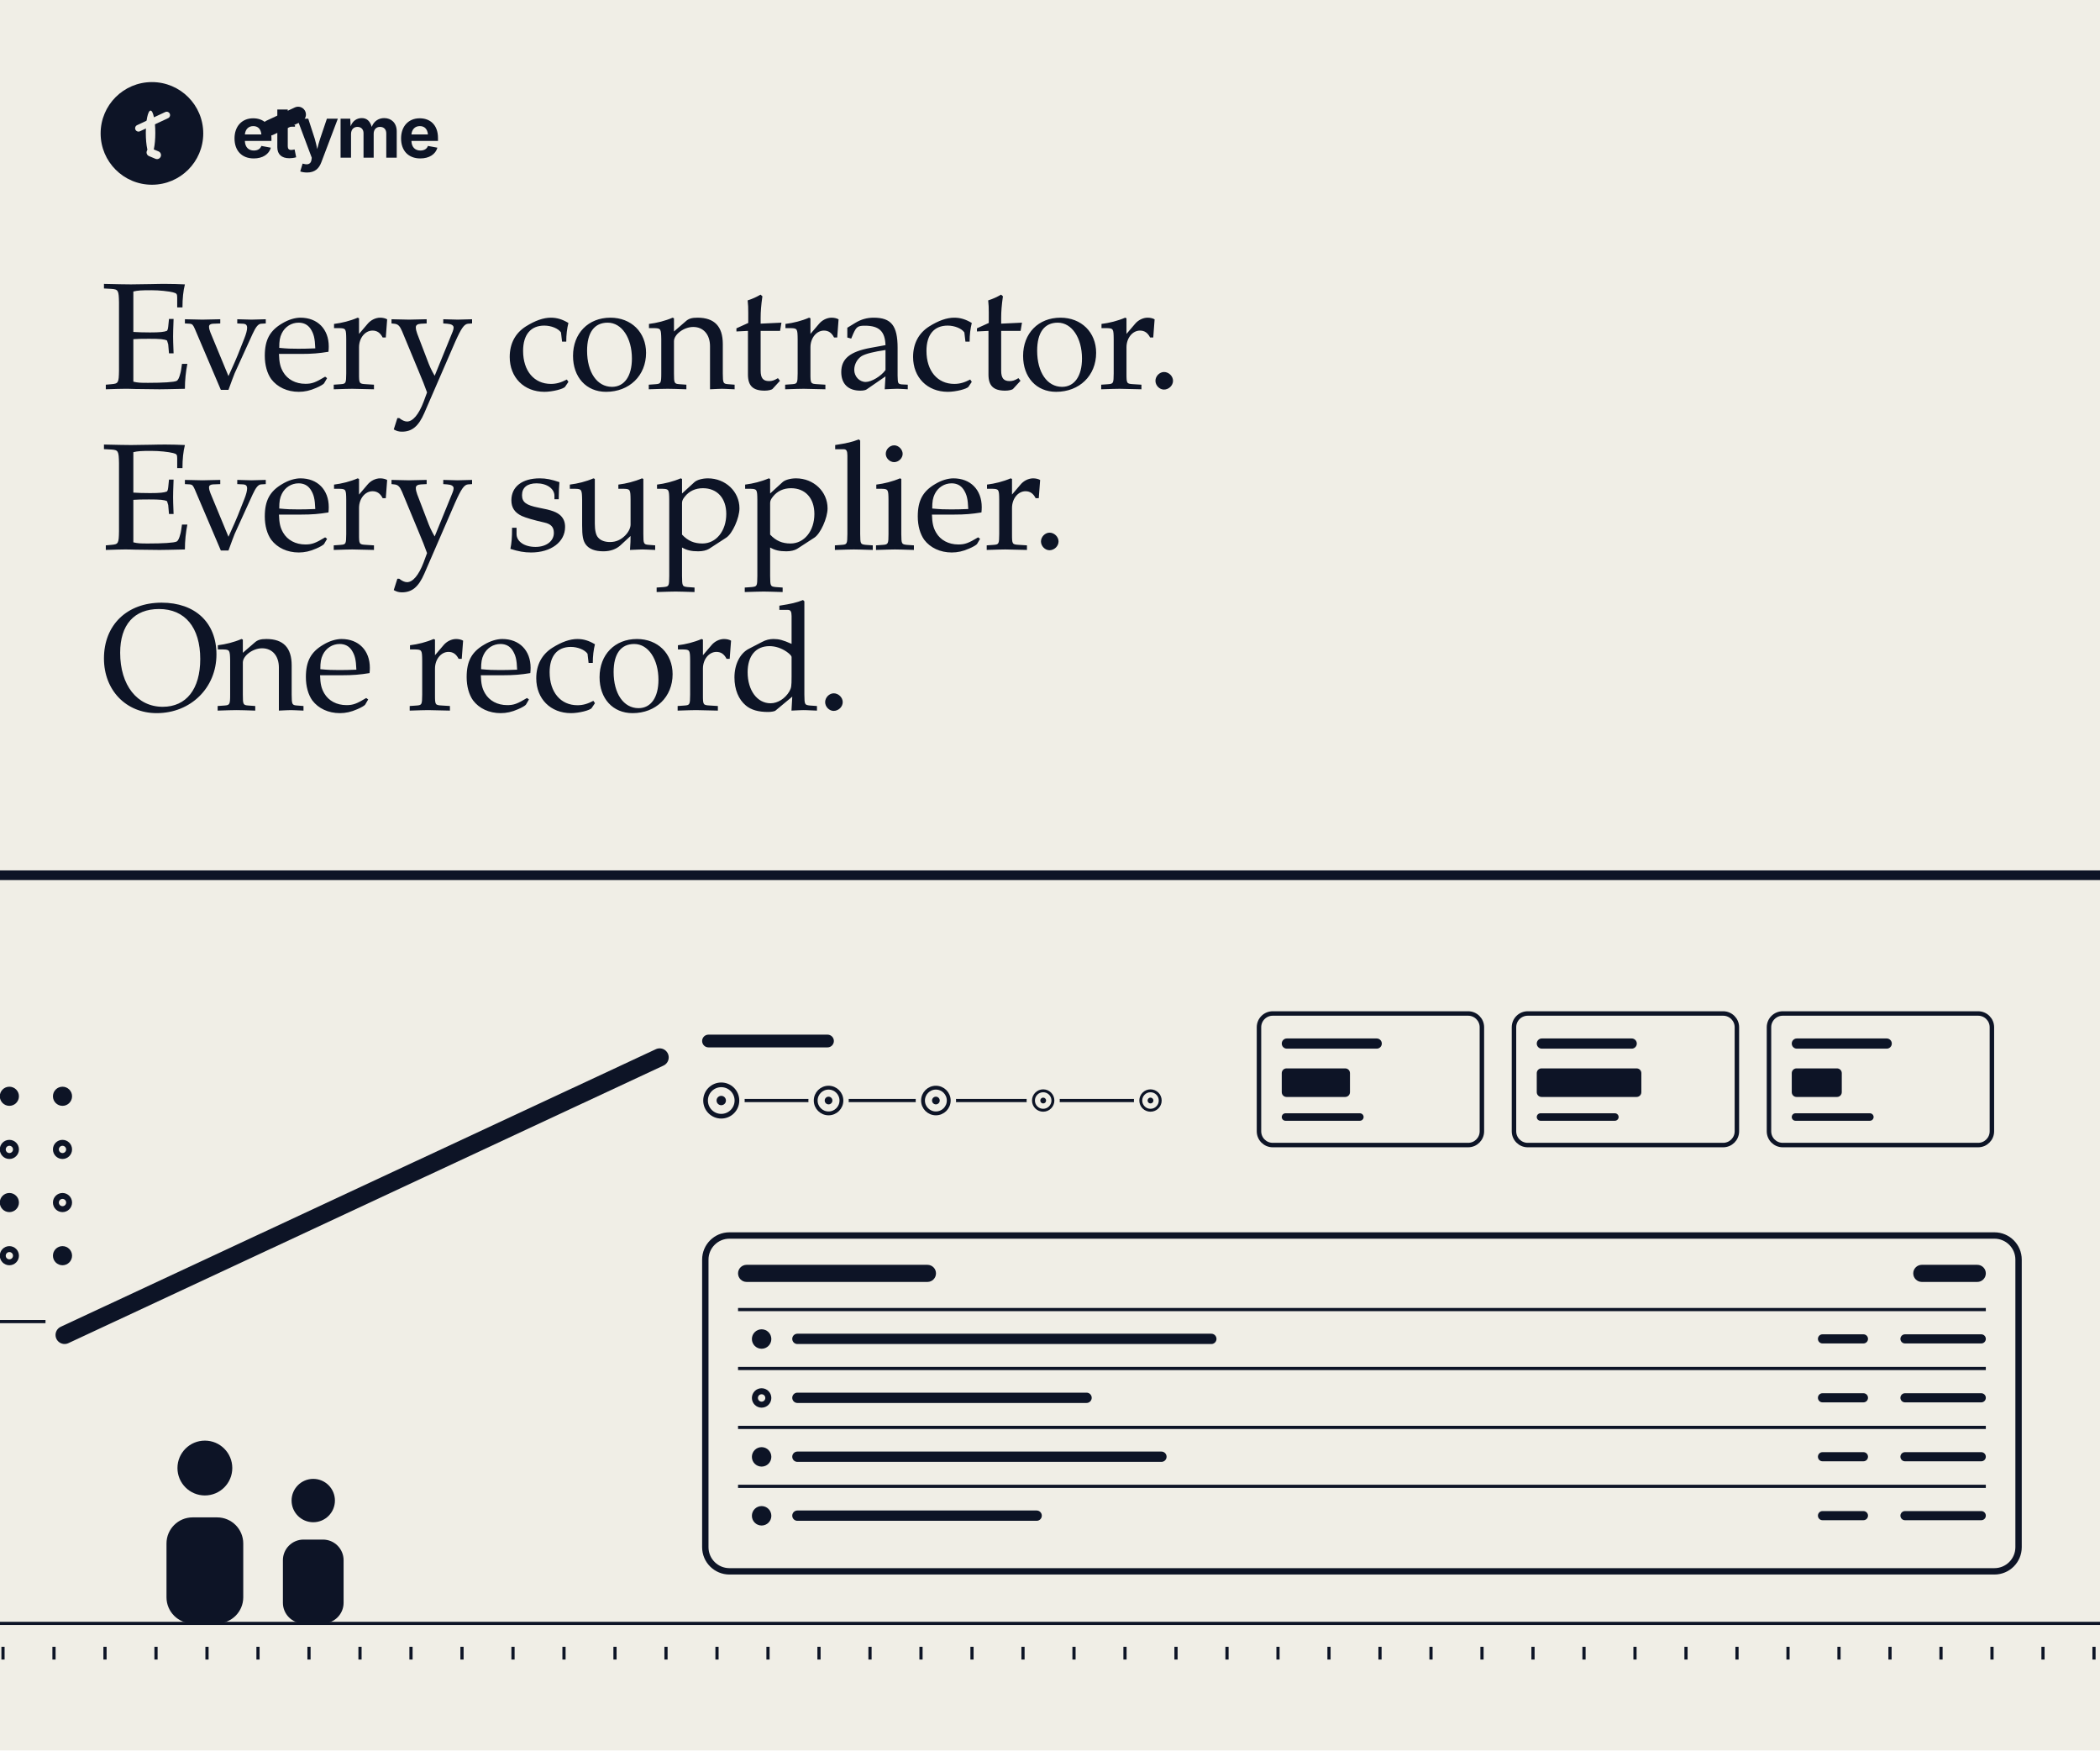
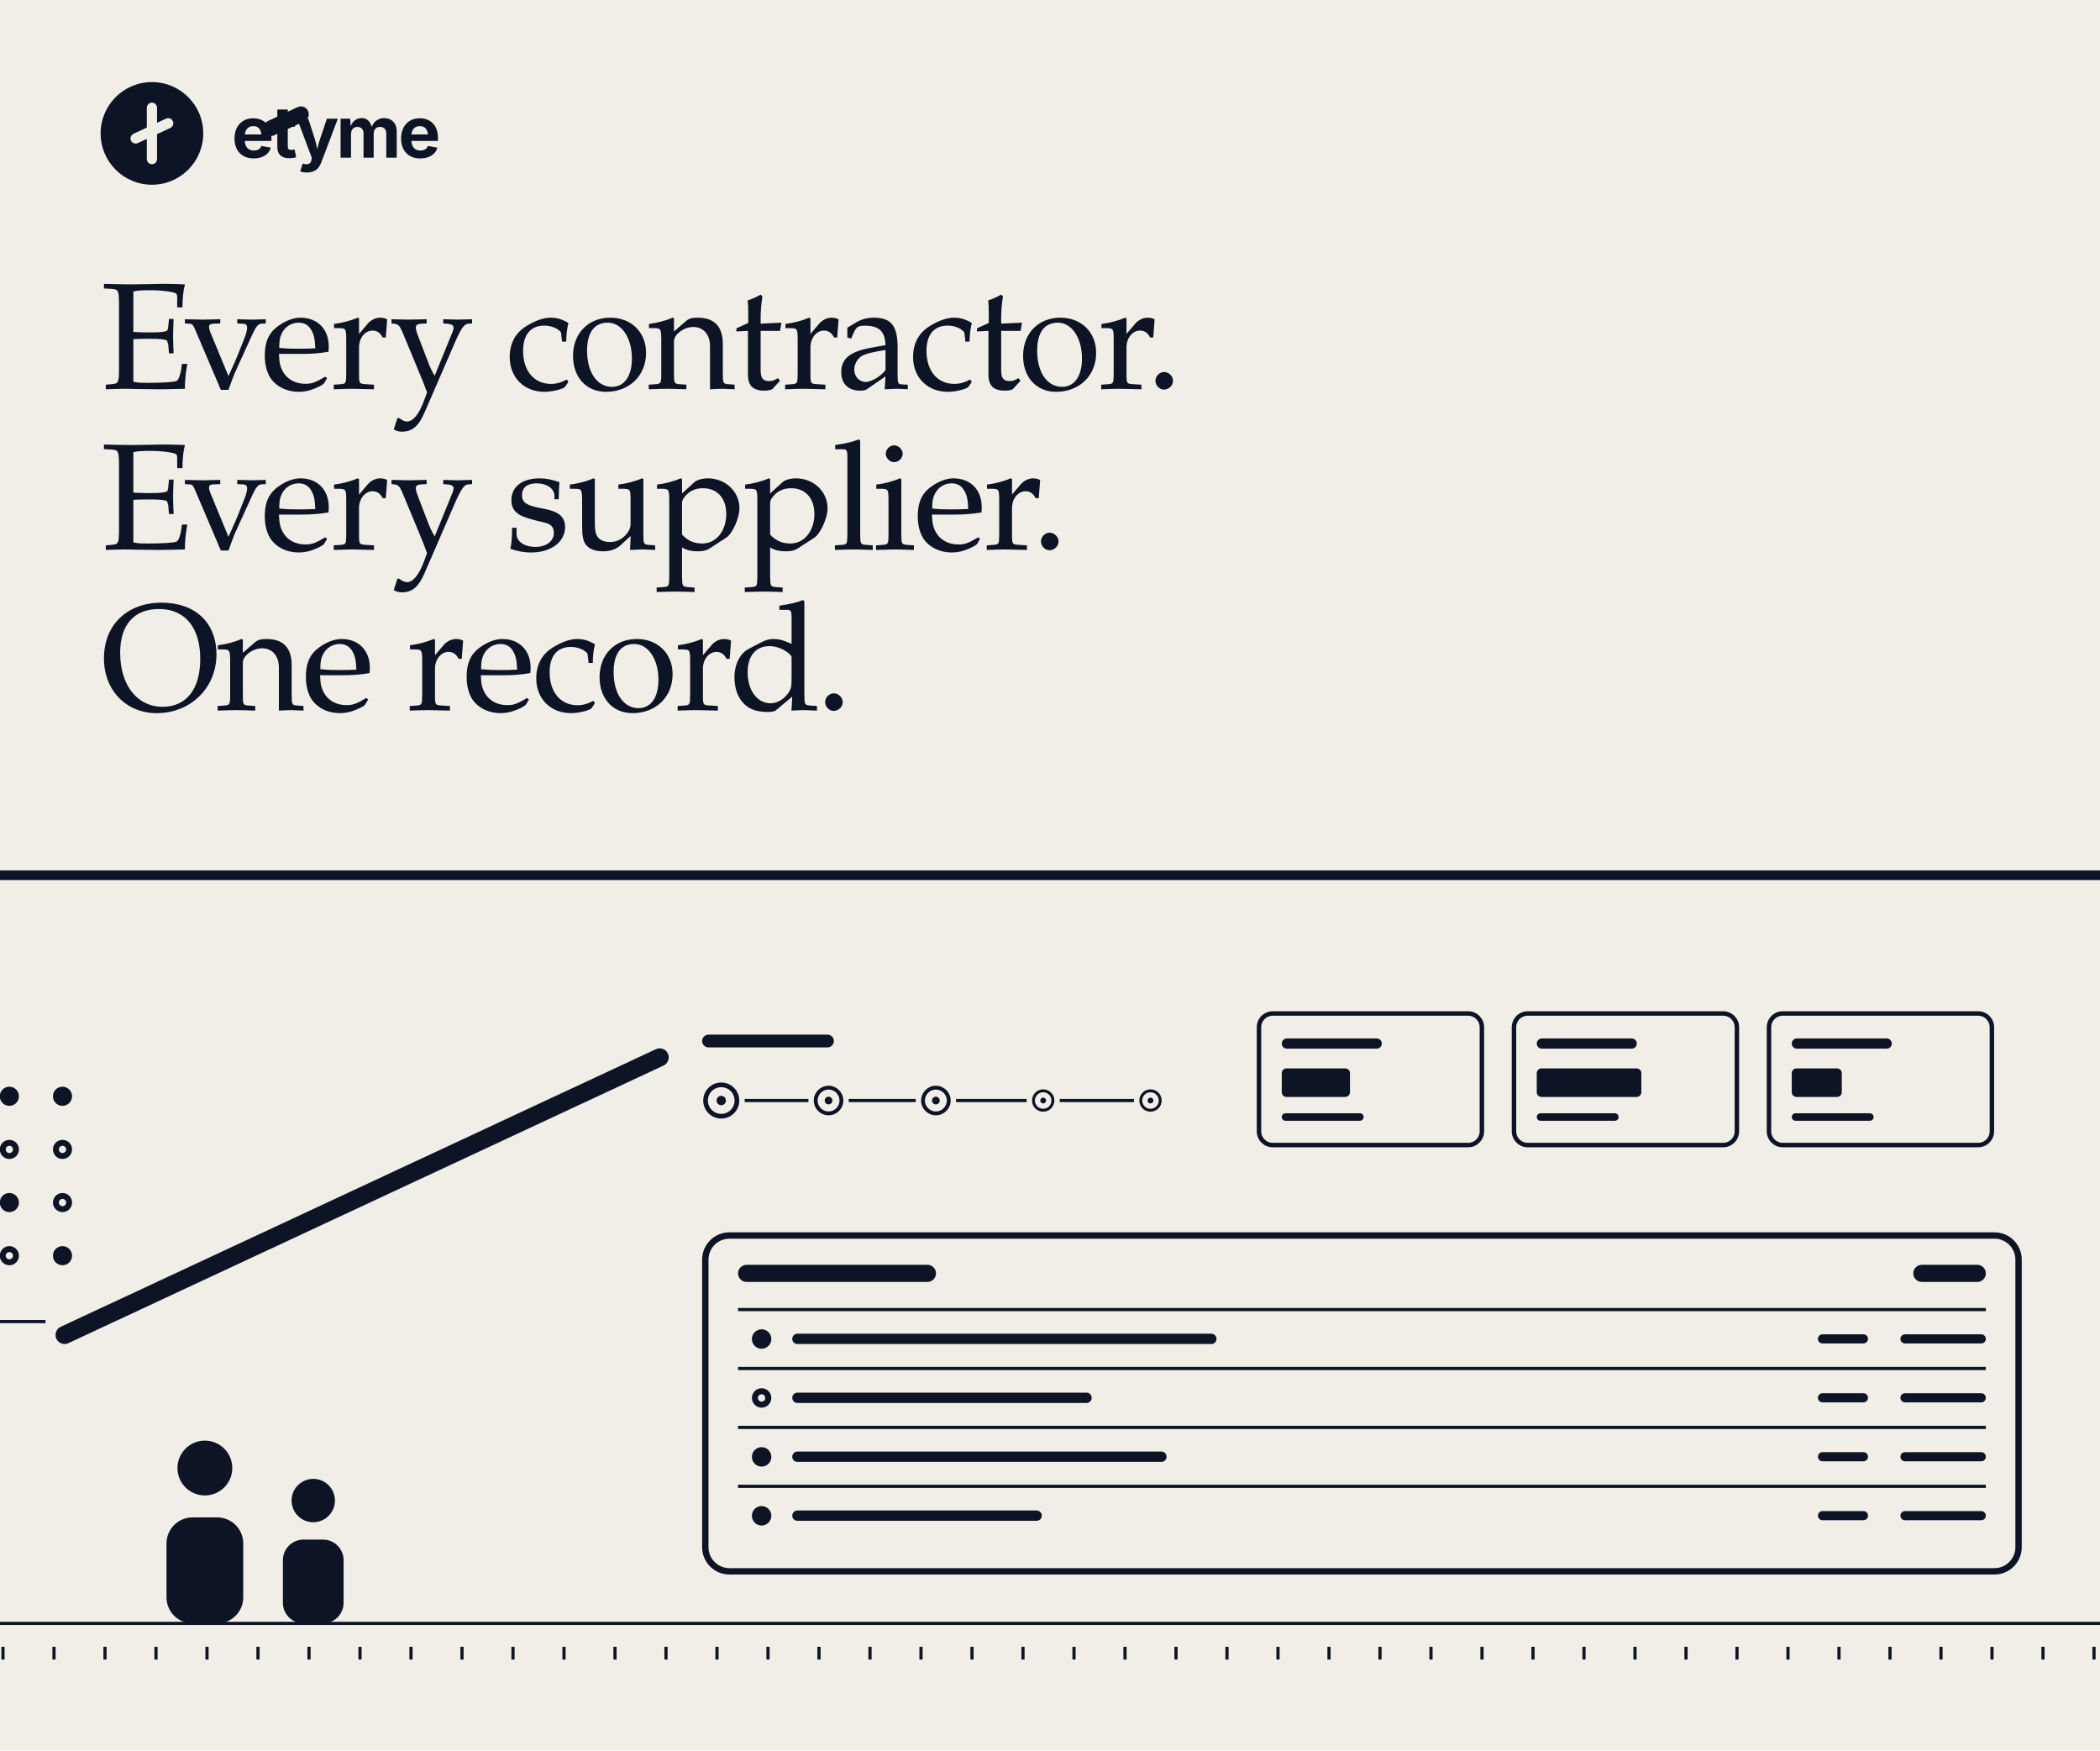
<svg xmlns="http://www.w3.org/2000/svg" width="336" height="280" viewBox="0 0 336 280" role="img" aria-label="Etyme — every contractor, every supplier, one record">
  <rect width="336" height="280" fill="#F0EEE6" />
  <clipPath id="c27">
    <rect x="0" y="140" width="336" height="140" />
  </clipPath>
  <g clip-path="url(#c27)">
    <g transform="translate(-40.32,140) scale(0.17)">
      <rect x="0" y="702.5" width="2400" height="3" rx="0" fill="#0D1426" />
      <rect x="46.5" y="726" width="3" height="12" rx="0" fill="#0D1426" />
      <rect x="94.5" y="726" width="3" height="12" rx="0" fill="#0D1426" />
      <rect x="142.5" y="726" width="3" height="12" rx="0" fill="#0D1426" />
      <rect x="190.5" y="726" width="3" height="12" rx="0" fill="#0D1426" />
      <rect x="238.5" y="726" width="3" height="12" rx="0" fill="#0D1426" />
      <rect x="286.5" y="726" width="3" height="12" rx="0" fill="#0D1426" />
      <rect x="334.5" y="726" width="3" height="12" rx="0" fill="#0D1426" />
      <rect x="382.5" y="726" width="3" height="12" rx="0" fill="#0D1426" />
      <rect x="430.5" y="726" width="3" height="12" rx="0" fill="#0D1426" />
      <rect x="478.5" y="726" width="3" height="12" rx="0" fill="#0D1426" />
      <rect x="526.5" y="726" width="3" height="12" rx="0" fill="#0D1426" />
      <rect x="574.5" y="726" width="3" height="12" rx="0" fill="#0D1426" />
      <rect x="622.5" y="726" width="3" height="12" rx="0" fill="#0D1426" />
      <rect x="670.5" y="726" width="3" height="12" rx="0" fill="#0D1426" />
      <rect x="718.5" y="726" width="3" height="12" rx="0" fill="#0D1426" />
      <rect x="766.5" y="726" width="3" height="12" rx="0" fill="#0D1426" />
      <rect x="814.5" y="726" width="3" height="12" rx="0" fill="#0D1426" />
      <rect x="862.5" y="726" width="3" height="12" rx="0" fill="#0D1426" />
      <rect x="910.5" y="726" width="3" height="12" rx="0" fill="#0D1426" />
      <rect x="958.5" y="726" width="3" height="12" rx="0" fill="#0D1426" />
      <rect x="1006.5" y="726" width="3" height="12" rx="0" fill="#0D1426" />
      <rect x="1054.5" y="726" width="3" height="12" rx="0" fill="#0D1426" />
      <rect x="1102.5" y="726" width="3" height="12" rx="0" fill="#0D1426" />
      <rect x="1150.5" y="726" width="3" height="12" rx="0" fill="#0D1426" />
      <rect x="1198.5" y="726" width="3" height="12" rx="0" fill="#0D1426" />
      <rect x="1246.5" y="726" width="3" height="12" rx="0" fill="#0D1426" />
      <rect x="1294.5" y="726" width="3" height="12" rx="0" fill="#0D1426" />
      <rect x="1342.5" y="726" width="3" height="12" rx="0" fill="#0D1426" />
      <rect x="1390.5" y="726" width="3" height="12" rx="0" fill="#0D1426" />
      <rect x="1438.5" y="726" width="3" height="12" rx="0" fill="#0D1426" />
      <rect x="1486.5" y="726" width="3" height="12" rx="0" fill="#0D1426" />
      <rect x="1534.5" y="726" width="3" height="12" rx="0" fill="#0D1426" />
      <rect x="1582.5" y="726" width="3" height="12" rx="0" fill="#0D1426" />
      <rect x="1630.5" y="726" width="3" height="12" rx="0" fill="#0D1426" />
      <rect x="1678.5" y="726" width="3" height="12" rx="0" fill="#0D1426" />
      <rect x="1726.5" y="726" width="3" height="12" rx="0" fill="#0D1426" />
      <rect x="1774.5" y="726" width="3" height="12" rx="0" fill="#0D1426" />
      <rect x="1822.5" y="726" width="3" height="12" rx="0" fill="#0D1426" />
      <rect x="1870.5" y="726" width="3" height="12" rx="0" fill="#0D1426" />
      <rect x="1918.5" y="726" width="3" height="12" rx="0" fill="#0D1426" />
      <rect x="1966.5" y="726" width="3" height="12" rx="0" fill="#0D1426" />
      <rect x="2014.5" y="726" width="3" height="12" rx="0" fill="#0D1426" />
      <rect x="2062.5" y="726" width="3" height="12" rx="0" fill="#0D1426" />
      <rect x="2110.5" y="726" width="3" height="12" rx="0" fill="#0D1426" />
      <rect x="2158.5" y="726" width="3" height="12" rx="0" fill="#0D1426" />
      <rect x="2206.5" y="726" width="3" height="12" rx="0" fill="#0D1426" />
      <rect x="2254.5" y="726" width="3" height="12" rx="0" fill="#0D1426" />
      <rect x="2302.5" y="726" width="3" height="12" rx="0" fill="#0D1426" />
      <rect x="2350.5" y="726" width="3" height="12" rx="0" fill="#0D1426" />
      <rect x="80" y="148" width="118" height="12" rx="6" fill="#0D1426" />
      <circle cx="96" cy="208" r="9" fill="#0D1426" />
      <circle cx="146" cy="208" r="6.21" fill="none" stroke="#0D1426" stroke-width="5.58" />
      <circle cx="196" cy="208" r="6.21" fill="none" stroke="#0D1426" stroke-width="5.58" />
      <circle cx="246" cy="208" r="9" fill="#0D1426" />
      <circle cx="296" cy="208" r="9" fill="#0D1426" />
      <circle cx="96" cy="258" r="6.21" fill="none" stroke="#0D1426" stroke-width="5.58" />
      <circle cx="146" cy="258" r="9" fill="#0D1426" />
      <circle cx="196" cy="258" r="9" fill="#0D1426" />
      <circle cx="246" cy="258" r="6.21" fill="none" stroke="#0D1426" stroke-width="5.58" />
      <circle cx="296" cy="258" r="6.21" fill="none" stroke="#0D1426" stroke-width="5.58" />
      <circle cx="96" cy="308" r="9" fill="#0D1426" />
      <circle cx="146" cy="308" r="6.21" fill="none" stroke="#0D1426" stroke-width="5.58" />
      <circle cx="196" cy="308" r="6.21" fill="none" stroke="#0D1426" stroke-width="5.58" />
      <circle cx="246" cy="308" r="9" fill="#0D1426" />
      <circle cx="296" cy="308" r="6.21" fill="none" stroke="#0D1426" stroke-width="5.58" />
      <circle cx="96" cy="358" r="6.21" fill="none" stroke="#0D1426" stroke-width="5.58" />
      <circle cx="146" cy="358" r="9" fill="#0D1426" />
      <circle cx="196" cy="358" r="6.21" fill="none" stroke="#0D1426" stroke-width="5.58" />
      <circle cx="246" cy="358" r="6.21" fill="none" stroke="#0D1426" stroke-width="5.58" />
      <circle cx="296" cy="358" r="9" fill="#0D1426" />
      <rect x="80" y="418.5" width="200" height="3" rx="0" fill="#0D1426" />
      <rect x="80" y="444" width="142" height="10" rx="5" fill="#0D1426" />
      <rect x="80" y="470" width="90" height="10" rx="5" fill="#0D1426" />
      <path d="M297.95,432.59L858.05,171.41" fill="none" stroke="#0D1426" stroke-width="17" stroke-linecap="round" stroke-linejoin="round" />
      <rect x="898" y="150" width="124" height="12" rx="6" fill="#0D1426" />
      <rect x="916" y="210.5" width="404" height="3" rx="0" fill="#0D1426" />
      <circle cx="916" cy="212" r="22.06" fill="#F0EEE6" />
      <circle cx="916" cy="212" r="14.76" fill="none" stroke="#0D1426" stroke-width="4.41" />
      <circle cx="916" cy="212" r="4.41" fill="#0D1426" />
      <circle cx="1017" cy="212" r="19" fill="#F0EEE6" />
      <circle cx="1017" cy="212" r="12.1" fill="none" stroke="#0D1426" stroke-width="3.62" />
      <circle cx="1017" cy="212" r="3.62" fill="#0D1426" />
      <circle cx="1118" cy="212" r="19" fill="#F0EEE6" />
      <circle cx="1118" cy="212" r="12.1" fill="none" stroke="#0D1426" stroke-width="3.62" />
      <circle cx="1118" cy="212" r="3.62" fill="#0D1426" />
      <circle cx="1219" cy="212" r="15.61" fill="#F0EEE6" />
      <circle cx="1219" cy="212" r="9.15" fill="none" stroke="#0D1426" stroke-width="2.74" />
      <circle cx="1219" cy="212" r="2.74" fill="#0D1426" />
      <circle cx="1320" cy="212" r="15.61" fill="#F0EEE6" />
      <circle cx="1320" cy="212" r="9.15" fill="none" stroke="#0D1426" stroke-width="2.74" />
      <circle cx="1320" cy="212" r="2.74" fill="#0D1426" />
      <rect x="1420" y="128" width="214" height="128" rx="15.04" fill="#F0EEE6" />
      <rect x="1422.1" y="130.1" width="209.8" height="123.8" rx="12.94" fill="none" stroke="#0D1426" stroke-width="4.2" />
      <rect x="1443.54" y="153.6" width="94.16" height="9.6" rx="4.8" fill="#0D1426" />
      <rect x="1443.54" y="181.76" width="64.2" height="26.88" rx="4.48" fill="#0D1426" />
      <rect x="1443.54" y="224" width="77.04" height="7.04" rx="3.52" fill="#0D1426" />
      <rect x="1660" y="128" width="214" height="128" rx="15.04" fill="#F0EEE6" />
      <rect x="1662.1" y="130.1" width="209.8" height="123.8" rx="12.94" fill="none" stroke="#0D1426" stroke-width="4.2" />
      <rect x="1683.54" y="153.6" width="94.16" height="9.6" rx="4.8" fill="#0D1426" />
      <rect x="1683.54" y="181.76" width="98.44" height="26.88" rx="4.48" fill="#0D1426" />
      <rect x="1683.54" y="224" width="77.04" height="7.04" rx="3.52" fill="#0D1426" />
      <rect x="1900" y="128" width="214" height="128" rx="15.04" fill="#F0EEE6" />
      <rect x="1902.1" y="130.1" width="209.8" height="123.8" rx="12.94" fill="none" stroke="#0D1426" stroke-width="4.2" />
      <rect x="1923.54" y="153.6" width="94.16" height="9.6" rx="4.8" fill="#0D1426" />
      <rect x="1923.54" y="181.76" width="47.08" height="26.88" rx="4.48" fill="#0D1426" />
      <rect x="1923.54" y="224" width="77.04" height="7.04" rx="3.52" fill="#0D1426" />
      <rect x="898" y="336" width="1242" height="322" rx="25.71" fill="#F0EEE6" />
      <rect x="901" y="339" width="1236" height="316" rx="22.71" fill="none" stroke="#0D1426" stroke-width="6" />
      <rect x="931.81" y="366.59" width="186.3" height="16.1" rx="8.05" fill="#0D1426" />
      <rect x="2037.88" y="366.59" width="68.31" height="16.1" rx="8.05" fill="#0D1426" />
      <rect x="931.81" y="407.19" width="1174.38" height="3" rx="0" fill="#0D1426" />
      <circle cx="953.99" cy="436.41" r="9.15" fill="#0D1426" />
      <rect x="982.82" y="431.42" width="399.29" height="9.7" rx="4.85" fill="#0D1426" />
      <rect x="2025.8" y="431.98" width="80.39" height="8.59" rx="4.3" fill="#0D1426" />
      <rect x="1948.17" y="431.98" width="47.13" height="8.59" rx="4.3" fill="#0D1426" />
      <rect x="931.81" y="462.64" width="1174.38" height="3" rx="0" fill="#0D1426" />
      <circle cx="953.99" cy="491.86" r="6.31" fill="none" stroke="#0D1426" stroke-width="5.67" />
      <rect x="982.82" y="486.87" width="281.85" height="9.7" rx="4.85" fill="#0D1426" />
      <rect x="2025.8" y="487.42" width="80.39" height="8.59" rx="4.3" fill="#0D1426" />
      <rect x="1948.17" y="487.42" width="47.13" height="8.59" rx="4.3" fill="#0D1426" />
      <rect x="931.81" y="518.08" width="1174.38" height="3" rx="0" fill="#0D1426" />
      <circle cx="953.99" cy="547.3" r="9.15" fill="#0D1426" />
      <rect x="982.82" y="542.31" width="352.31" height="9.7" rx="4.85" fill="#0D1426" />
      <rect x="2025.8" y="542.87" width="80.39" height="8.59" rx="4.3" fill="#0D1426" />
      <rect x="1948.17" y="542.87" width="47.13" height="8.59" rx="4.3" fill="#0D1426" />
      <rect x="931.81" y="573.52" width="1174.38" height="3" rx="0" fill="#0D1426" />
      <circle cx="953.99" cy="602.75" r="9.15" fill="#0D1426" />
      <rect x="982.82" y="597.76" width="234.88" height="9.7" rx="4.85" fill="#0D1426" />
      <rect x="2025.8" y="598.31" width="80.39" height="8.59" rx="4.3" fill="#0D1426" />
      <rect x="1948.17" y="598.31" width="47.13" height="8.59" rx="4.3" fill="#0D1426" />
      <circle cx="2278" cy="252" r="44" fill="#0D1426" />
-       <rect x="2272.77" y="232.43" width="8.13" height="38.33" rx="19.17" fill="#F0EEE6" />
-       <path d="M2276.84,268.26L2282.36,270.59" fill="none" stroke="#F0EEE6" stroke-width="6.85" stroke-linecap="round" stroke-linejoin="round" />
-       <path d="M2266.47,247.54L2290.69,236.25" fill="none" stroke="#F0EEE6" stroke-width="5.81" stroke-linecap="round" stroke-linejoin="round" />
+       <rect x="2273.6" y="225.6" width="8.8" height="52.8" rx="4.4" fill="#F0EEE6" />
+       <rect x="2258.2" y="245.4" width="39.6" height="8.8" rx="4.4" fill="#F0EEE6" transform="rotate(-25 2278 249.8)" />
      <rect x="2222" y="614" width="30" height="90" rx="9" fill="#0D1426" />
      <rect x="2266" y="552" width="30" height="152" rx="9" fill="#0D1426" />
      <rect x="2310" y="490" width="30" height="214" rx="9" fill="#0D1426" />
      <circle cx="430" cy="557.8" r="25.8" fill="#0D1426" />
      <rect x="393.88" y="604.24" width="72.24" height="99.76" rx="24.56" fill="#0D1426" />
      <circle cx="532" cy="588.4" r="20.4" fill="#0D1426" />
      <rect x="503.44" y="625.12" width="57.12" height="78.88" rx="19.42" fill="#0D1426" />
    </g>
  </g>
  <rect x="0" y="139.23" width="336" height="1.54" rx="0" fill="#0D1426" />
  <circle cx="24.31" cy="21.34" r="8.21" fill="#0D1426" />
-   <rect x="23.33" y="17.69" width="1.52" height="7.15" rx="3.57" fill="#F0EEE6" />
-   <path d="M24.09,24.38L25.12,24.81" fill="none" stroke="#F0EEE6" stroke-width="1.28" stroke-linecap="round" stroke-linejoin="round" />
-   <path d="M22.16,20.51L26.67,18.41" fill="none" stroke="#F0EEE6" stroke-width="1.08" stroke-linecap="round" stroke-linejoin="round" />
+   <rect x="23.49" y="16.42" width="1.64" height="9.85" rx="0.82" fill="#F0EEE6" />
+   <rect x="20.61" y="20.11" width="7.39" height="1.64" rx="0.82" fill="#F0EEE6" transform="rotate(-25 24.31 20.93)" />
  <text x="37.07" y="25.22" font-family="Inter,system-ui,-apple-system,'Helvetica Neue',Arial,sans-serif" font-size="11.4" font-weight="700" letter-spacing="-0.46" fill="#0D1426" text-anchor="start">etyme</text>
  <rect x="43.4" y="18.66" width="1.03" height="1.34" rx="0" fill="#F0EEE6" />
  <rect x="45.92" y="18.66" width="1.6" height="1.34" rx="0" fill="#F0EEE6" />
-   <path d="M43.16,20.44L47.7,18.32" fill="none" stroke="#0D1426" stroke-width="2.5" stroke-linecap="round" stroke-linejoin="round" />
+   <path d="M43.4,20.49L48.15,18.27" fill="none" stroke="#0D1426" stroke-width="2.5" stroke-linecap="round" stroke-linejoin="round" />
  <text x="16.1" y="62.19" font-family="'Iowan Old Style','Palatino Linotype',Palatino,Georgia,Gelasio,serif" font-size="24.25" font-weight="400" letter-spacing="-0.48" fill="#0D1426" text-anchor="start">Every contractor.</text>
  <text x="16.1" y="87.89" font-family="'Iowan Old Style','Palatino Linotype',Palatino,Georgia,Gelasio,serif" font-size="24.25" font-weight="400" letter-spacing="-0.48" fill="#0D1426" text-anchor="start">Every supplier.</text>
  <text x="16.1" y="113.59" font-family="'Iowan Old Style','Palatino Linotype',Palatino,Georgia,Gelasio,serif" font-size="24.25" font-weight="400" letter-spacing="-0.48" fill="#0D1426" text-anchor="start">One record.</text>
</svg>
